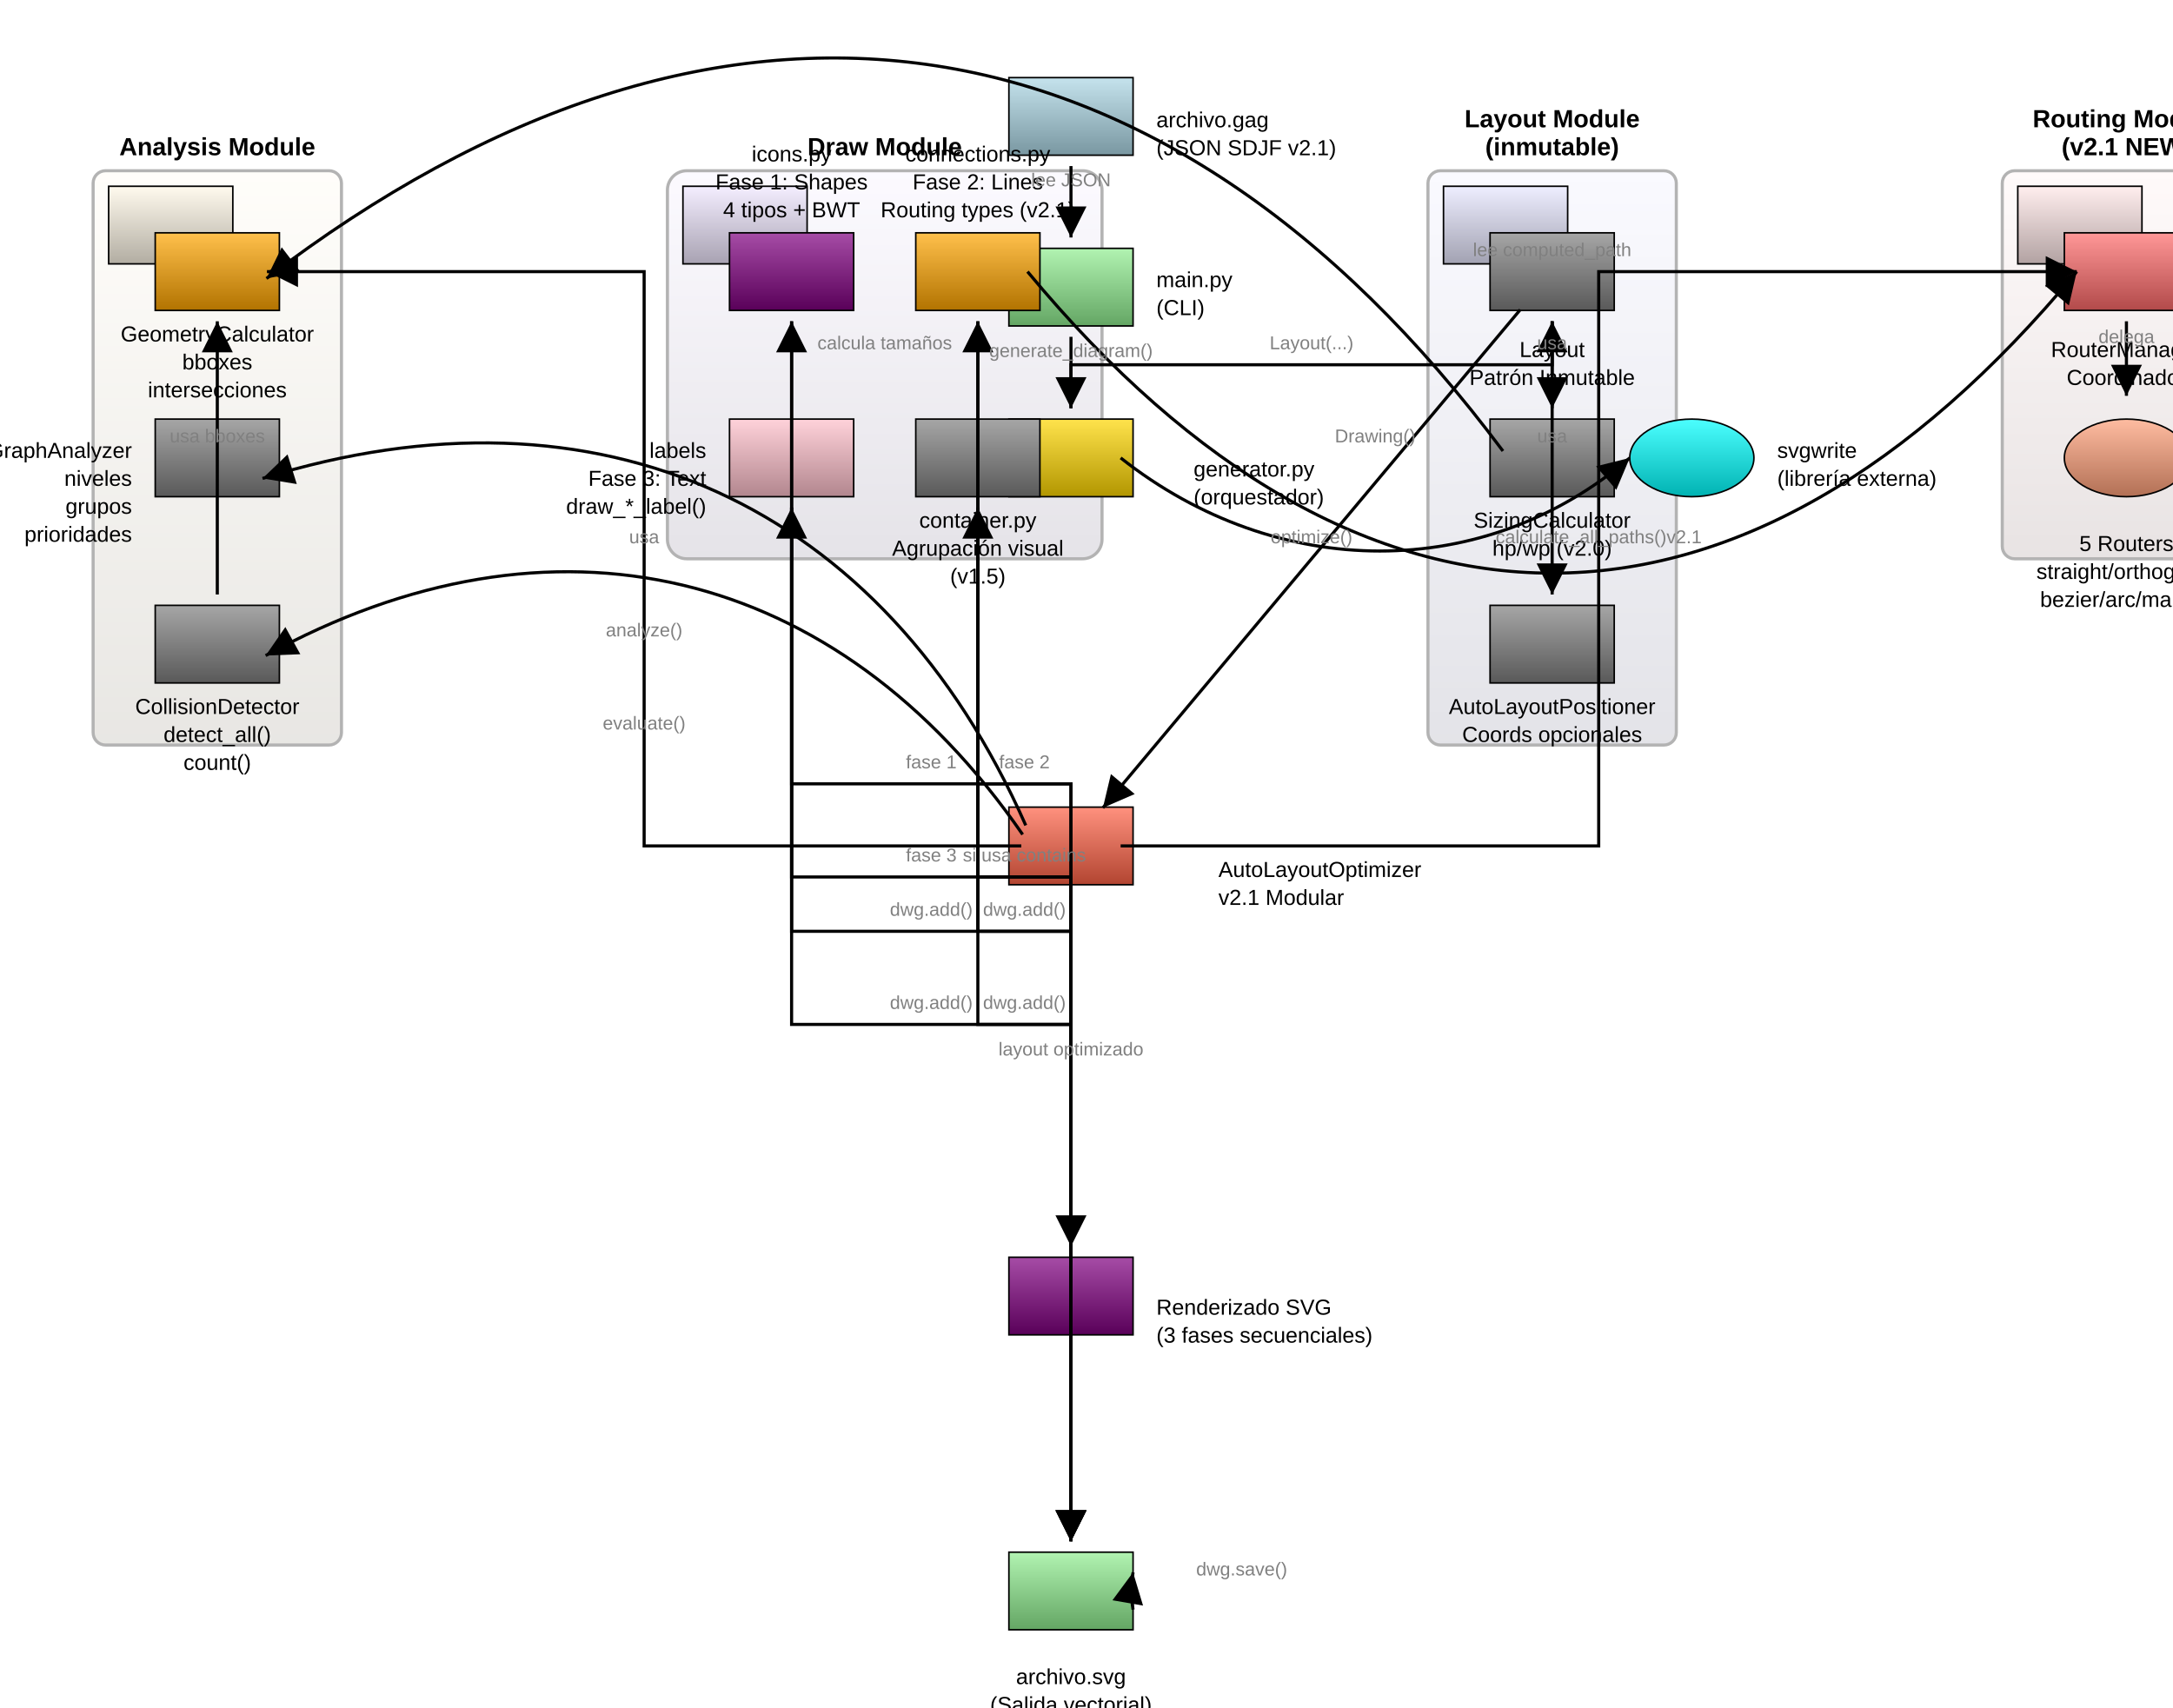
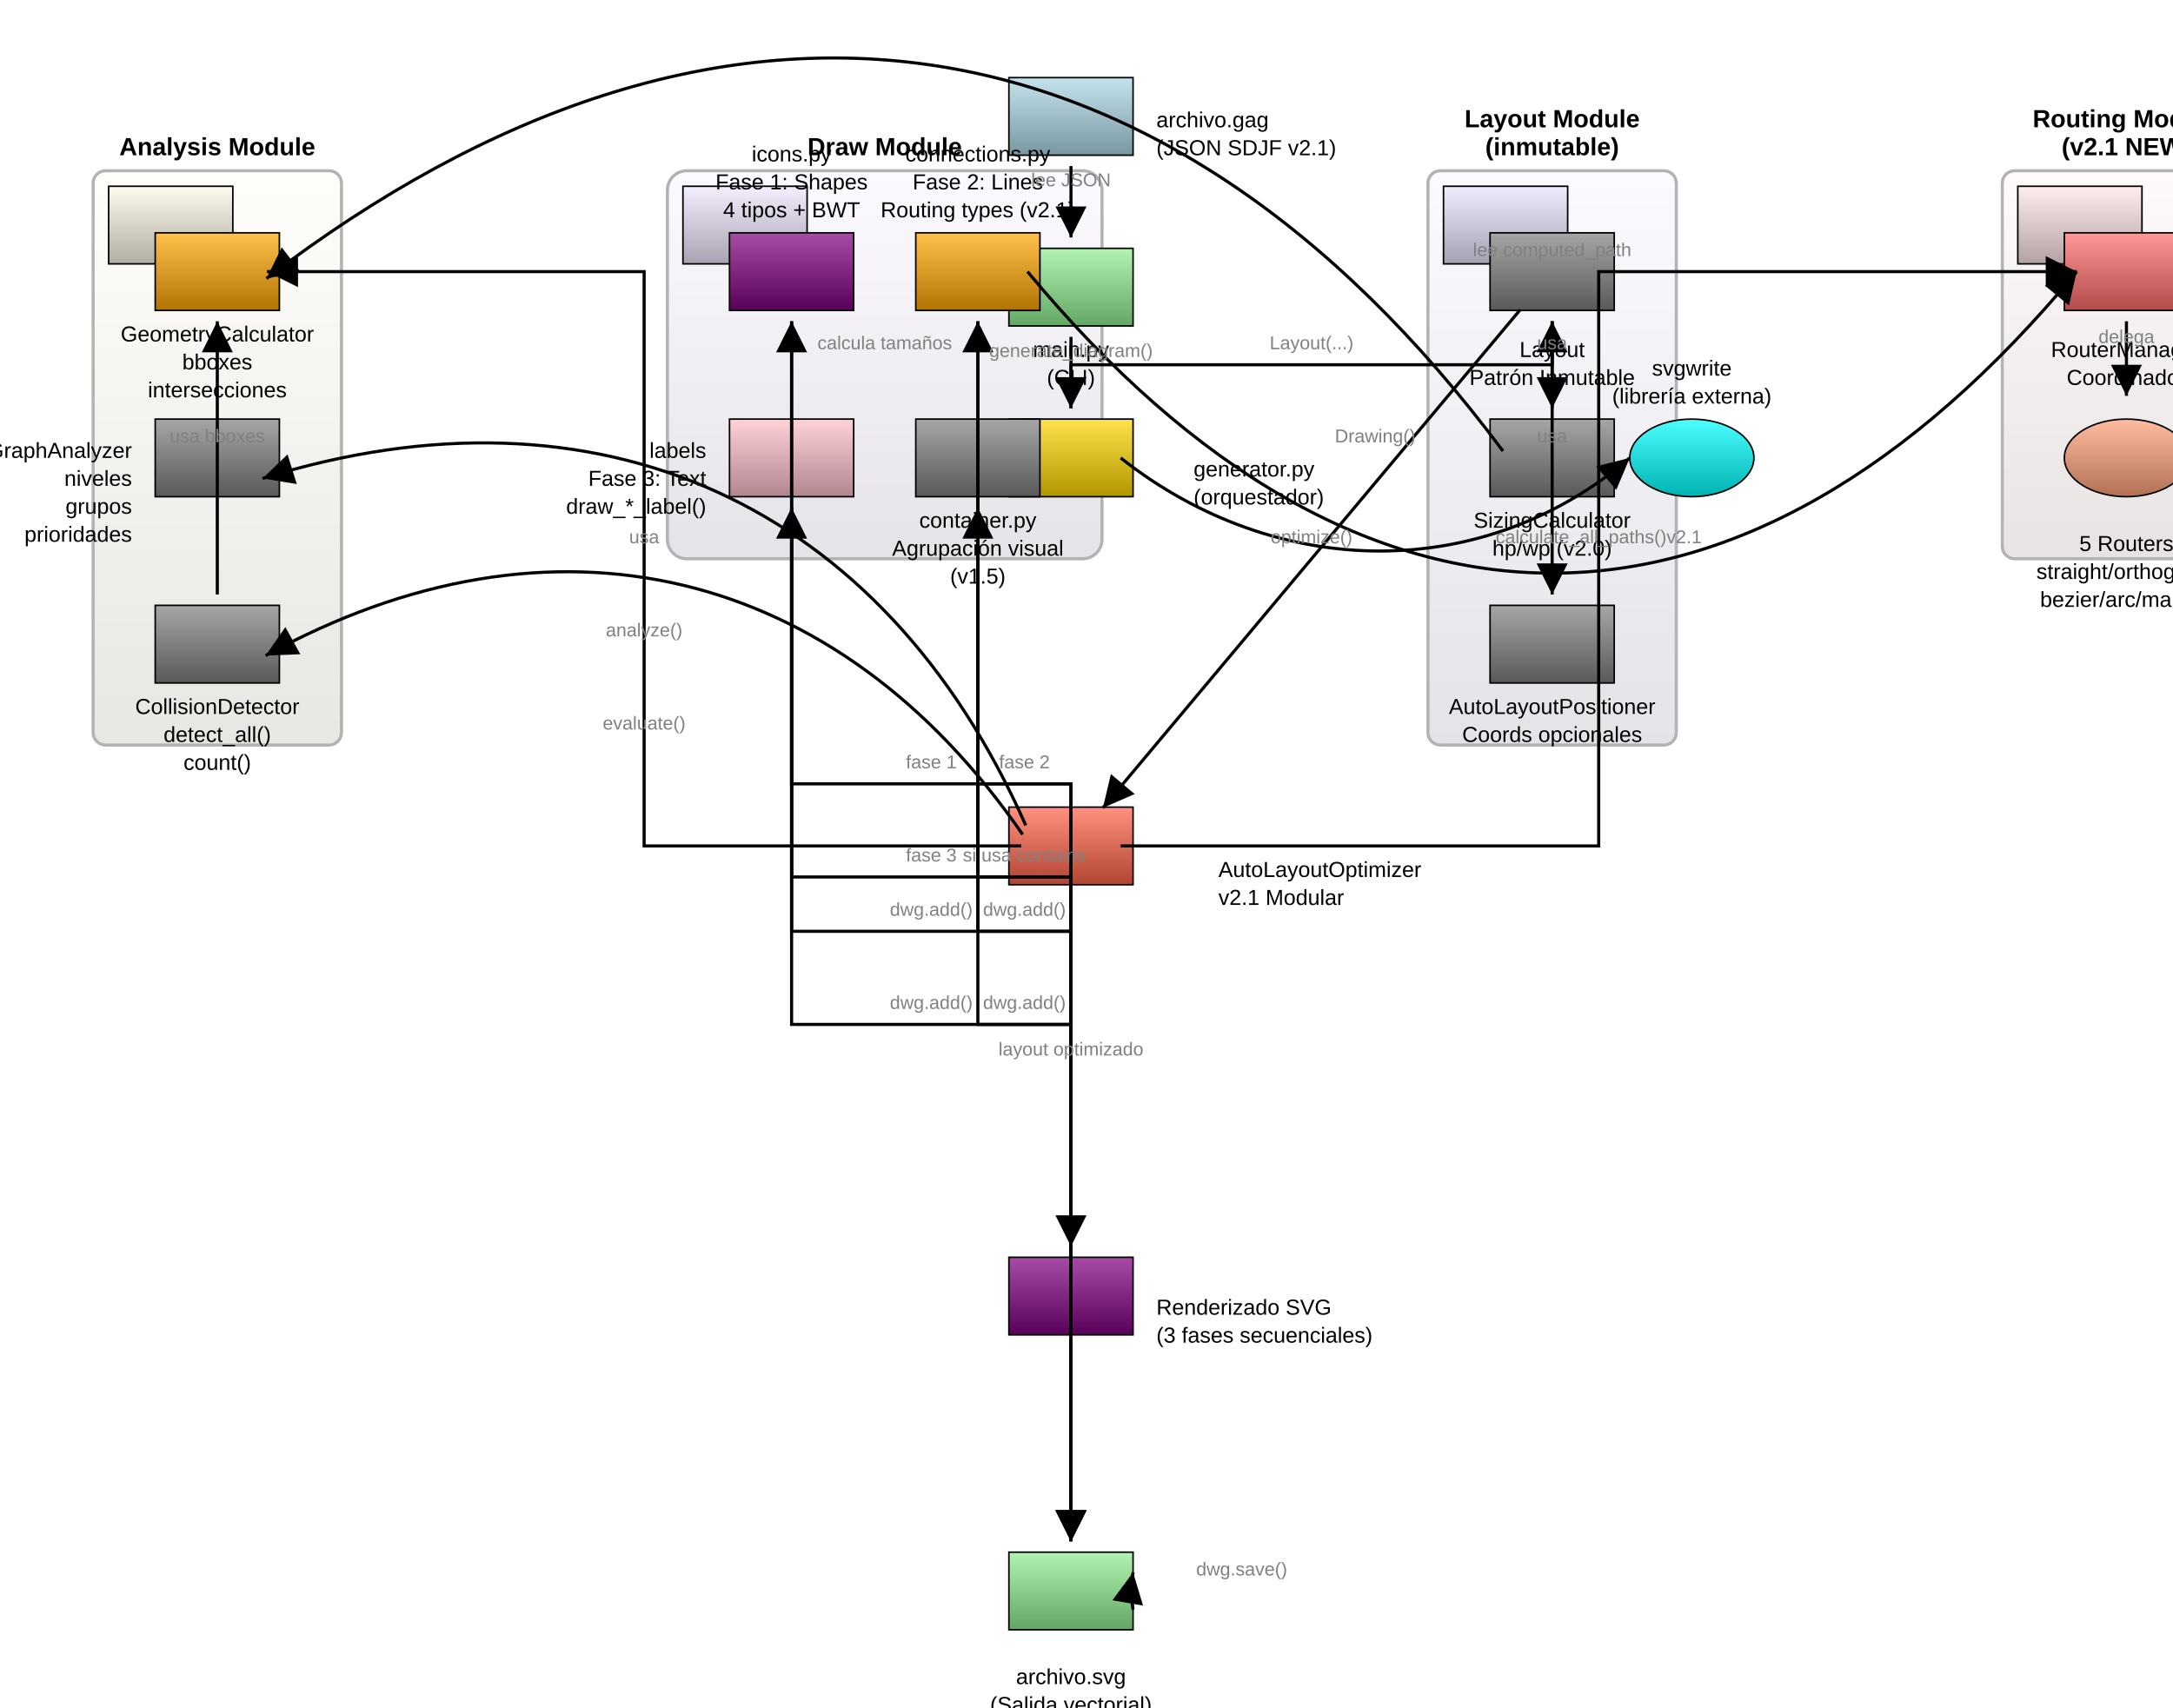
<svg xmlns="http://www.w3.org/2000/svg" baseProfile="full" height="1100" version="1.1" viewBox="0,0,1400,1100" width="1400">
  <defs>
    <marker id="arrow-end" markerHeight="10" markerWidth="10" orient="auto" refX="10" refY="5">
      <path d="M 0 0 L 10 5 L 0 10 z" fill="black" />
    </marker>
    <marker id="arrow-start" markerHeight="10" markerWidth="10" orient="auto" refX="0" refY="5">
      <path d="M 10 0 L 0 5 L 10 10 z" fill="black" />
    </marker>
    <linearGradient id="gradient-layout_container" x1="0%" x2="0%" y1="0%" y2="100%">
      <stop offset="0%" stop-color="#eeeeff" />
      <stop offset="100%" stop-color="#a2a2b2" />
    </linearGradient>
    <linearGradient id="gradient-layout_container_icon" x1="0%" x2="0%" y1="0%" y2="100%">
      <stop offset="0%" stop-color="#eeeeff" />
      <stop offset="100%" stop-color="#a2a2b2" />
    </linearGradient>
    <linearGradient id="gradient-routing_container" x1="0%" x2="0%" y1="0%" y2="100%">
      <stop offset="0%" stop-color="#ffeeee" />
      <stop offset="100%" stop-color="#b2a2a2" />
    </linearGradient>
    <linearGradient id="gradient-routing_container_icon" x1="0%" x2="0%" y1="0%" y2="100%">
      <stop offset="0%" stop-color="#ffeeee" />
      <stop offset="100%" stop-color="#b2a2a2" />
    </linearGradient>
    <linearGradient id="gradient-analysis_container" x1="0%" x2="0%" y1="0%" y2="100%">
      <stop offset="0%" stop-color="#fffaee" />
      <stop offset="100%" stop-color="#b2ada2" />
    </linearGradient>
    <linearGradient id="gradient-analysis_container_icon" x1="0%" x2="0%" y1="0%" y2="100%">
      <stop offset="0%" stop-color="#fffaee" />
      <stop offset="100%" stop-color="#b2ada2" />
    </linearGradient>
    <linearGradient id="gradient-draw_container" x1="0%" x2="0%" y1="0%" y2="100%">
      <stop offset="0%" stop-color="#f4eeff" />
      <stop offset="100%" stop-color="#a8a2b2" />
    </linearGradient>
    <linearGradient id="gradient-draw_container_icon" x1="0%" x2="0%" y1="0%" y2="100%">
      <stop offset="0%" stop-color="#f4eeff" />
      <stop offset="100%" stop-color="#a8a2b2" />
    </linearGradient>
    <linearGradient id="gradient-input" x1="0%" x2="0%" y1="0%" y2="100%">
      <stop offset="0%" stop-color="#c5e3ed" />
      <stop offset="100%" stop-color="#7997a1" />
    </linearGradient>
    <linearGradient id="gradient-main" x1="0%" x2="0%" y1="0%" y2="100%">
      <stop offset="0%" stop-color="#b1f3b1" />
      <stop offset="100%" stop-color="#64a664" />
    </linearGradient>
    <linearGradient id="gradient-generator" x1="0%" x2="0%" y1="0%" y2="100%">
      <stop offset="0%" stop-color="#ffe34c" />
      <stop offset="100%" stop-color="#b29600" />
    </linearGradient>
    <linearGradient id="gradient-svgwrite" x1="0%" x2="0%" y1="0%" y2="100%">
      <stop offset="0%" stop-color="#4cffff" />
      <stop offset="100%" stop-color="#00b2b2" />
    </linearGradient>
    <linearGradient id="gradient-layout" x1="0%" x2="0%" y1="0%" y2="100%">
      <stop offset="0%" stop-color="#a6a6a6" />
      <stop offset="100%" stop-color="#595959" />
    </linearGradient>
    <linearGradient id="gradient-sizing" x1="0%" x2="0%" y1="0%" y2="100%">
      <stop offset="0%" stop-color="#a6a6a6" />
      <stop offset="100%" stop-color="#595959" />
    </linearGradient>
    <linearGradient id="gradient-positioner" x1="0%" x2="0%" y1="0%" y2="100%">
      <stop offset="0%" stop-color="#a6a6a6" />
      <stop offset="100%" stop-color="#595959" />
    </linearGradient>
    <linearGradient id="gradient-optimizer" x1="0%" x2="0%" y1="0%" y2="100%">
      <stop offset="0%" stop-color="#ff917e" />
      <stop offset="100%" stop-color="#b24531" />
    </linearGradient>
    <linearGradient id="gradient-router_mgr" x1="0%" x2="0%" y1="0%" y2="100%">
      <stop offset="0%" stop-color="#ff9797" />
      <stop offset="100%" stop-color="#b24a4a" />
    </linearGradient>
    <linearGradient id="gradient-routers" x1="0%" x2="0%" y1="0%" y2="100%">
      <stop offset="0%" stop-color="#ffbca1" />
      <stop offset="100%" stop-color="#b27055" />
    </linearGradient>
    <linearGradient id="gradient-geometry" x1="0%" x2="0%" y1="0%" y2="100%">
      <stop offset="0%" stop-color="#ffc04c" />
      <stop offset="100%" stop-color="#b27300" />
    </linearGradient>
    <linearGradient id="gradient-graph" x1="0%" x2="0%" y1="0%" y2="100%">
      <stop offset="0%" stop-color="#a6a6a6" />
      <stop offset="100%" stop-color="#595959" />
    </linearGradient>
    <linearGradient id="gradient-collision" x1="0%" x2="0%" y1="0%" y2="100%">
      <stop offset="0%" stop-color="#a6a6a6" />
      <stop offset="100%" stop-color="#595959" />
    </linearGradient>
    <linearGradient id="gradient-render" x1="0%" x2="0%" y1="0%" y2="100%">
      <stop offset="0%" stop-color="#a64ca6" />
      <stop offset="100%" stop-color="#590059" />
    </linearGradient>
    <linearGradient id="gradient-icons" x1="0%" x2="0%" y1="0%" y2="100%">
      <stop offset="0%" stop-color="#a64ca6" />
      <stop offset="100%" stop-color="#590059" />
    </linearGradient>
    <linearGradient id="gradient-connections" x1="0%" x2="0%" y1="0%" y2="100%">
      <stop offset="0%" stop-color="#ffc04c" />
      <stop offset="100%" stop-color="#b27300" />
    </linearGradient>
    <linearGradient id="gradient-labels" x1="0%" x2="0%" y1="0%" y2="100%">
      <stop offset="0%" stop-color="#ffd2da" />
      <stop offset="100%" stop-color="#b2868e" />
    </linearGradient>
    <linearGradient id="gradient-containers" x1="0%" x2="0%" y1="0%" y2="100%">
      <stop offset="0%" stop-color="#a6a6a6" />
      <stop offset="100%" stop-color="#595959" />
    </linearGradient>
    <linearGradient id="gradient-output" x1="0%" x2="0%" y1="0%" y2="100%">
      <stop offset="0%" stop-color="#b1f3b1" />
      <stop offset="100%" stop-color="#64a664" />
    </linearGradient>
  </defs>
  <rect fill="url(#gradient-layout_container)" height="370" opacity="0.3" rx="8.0" ry="8.0" stroke="black" stroke-width="2" width="160" x="920" y="110" />
  <rect fill="url(#gradient-layout_container_icon)" height="50" stroke="black" width="80" x="930" y="120" />
  <text fill="black" font-family="Arial, sans-serif" font-size="16px" font-weight="bold" text-anchor="middle" x="1000.0" y="82">Layout Module</text>
  <text fill="black" font-family="Arial, sans-serif" font-size="16px" font-weight="bold" text-anchor="middle" x="1000.0" y="100">(inmutable)</text>
  <rect fill="url(#gradient-routing_container)" height="250" opacity="0.3" rx="8.0" ry="8.0" stroke="black" stroke-width="2" width="160" x="1290" y="110" />
  <rect fill="url(#gradient-routing_container_icon)" height="50" stroke="black" width="80" x="1300" y="120" />
  <text fill="black" font-family="Arial, sans-serif" font-size="16px" font-weight="bold" text-anchor="middle" x="1370.0" y="82">Routing Module</text>
  <text fill="black" font-family="Arial, sans-serif" font-size="16px" font-weight="bold" text-anchor="middle" x="1370.0" y="100">(v2.1 NEW)</text>
  <rect fill="url(#gradient-analysis_container)" height="370" opacity="0.3" rx="8.0" ry="8.0" stroke="black" stroke-width="2" width="160" x="60" y="110" />
  <rect fill="url(#gradient-analysis_container_icon)" height="50" stroke="black" width="80" x="70" y="120" />
  <text fill="black" font-family="Arial, sans-serif" font-size="16px" font-weight="bold" text-anchor="middle" x="140.0" y="100">Analysis Module</text>
  <rect fill="url(#gradient-draw_container)" height="250" opacity="0.3" rx="12.5" ry="12.5" stroke="black" stroke-width="2" width="280" x="430" y="110" />
  <rect fill="url(#gradient-draw_container_icon)" height="50" stroke="black" width="80" x="440" y="120" />
  <text fill="black" font-family="Arial, sans-serif" font-size="16px" font-weight="bold" text-anchor="middle" x="570.0" y="100">Draw Module</text>
  <rect fill="url(#gradient-input)" height="50" stroke="black" width="80" x="650" y="50" />
  <rect fill="url(#gradient-main)" height="50" stroke="black" width="80" x="650" y="160" />
  <rect fill="url(#gradient-generator)" height="50" stroke="black" width="80" x="650" y="270" />
  <ellipse cx="1090.0" cy="295.0" fill="url(#gradient-svgwrite)" rx="40.0" ry="25.0" stroke="black" />
  <rect fill="url(#gradient-layout)" height="50" stroke="black" width="80" x="960" y="150" />
  <rect fill="url(#gradient-sizing)" height="50" stroke="black" width="80" x="960" y="270" />
  <rect fill="url(#gradient-positioner)" height="50" stroke="black" width="80" x="960" y="390" />
  <rect fill="url(#gradient-optimizer)" height="50" stroke="black" width="80" x="650" y="520" />
  <rect fill="url(#gradient-router_mgr)" height="50" stroke="black" width="80" x="1330" y="150" />
  <ellipse cx="1370.0" cy="295.0" fill="url(#gradient-routers)" rx="40.0" ry="25.0" stroke="black" />
  <rect fill="url(#gradient-geometry)" height="50" stroke="black" width="80" x="100" y="150" />
  <rect fill="url(#gradient-graph)" height="50" stroke="black" width="80" x="100" y="270" />
  <rect fill="url(#gradient-collision)" height="50" stroke="black" width="80" x="100" y="390" />
  <rect fill="url(#gradient-render)" height="50" stroke="black" width="80" x="650" y="810" />
  <rect fill="url(#gradient-icons)" height="50" stroke="black" width="80" x="470" y="150" />
  <rect fill="url(#gradient-connections)" height="50" stroke="black" width="80" x="590" y="150" />
  <rect fill="url(#gradient-labels)" height="50" stroke="black" width="80" x="470" y="270" />
  <rect fill="url(#gradient-containers)" height="50" stroke="black" width="80" x="590" y="270" />
  <rect fill="url(#gradient-output)" height="50" stroke="black" width="80" x="650" y="1000" />
  <line marker-end="url(#arrow-end)" stroke="black" stroke-width="2" x1="690.0" x2="690.0" y1="107.0" y2="153.0" />
  <line marker-end="url(#arrow-end)" stroke="black" stroke-width="2" x1="690.0" x2="690.0" y1="217.0" y2="263.0" />
  <path d="M 722.0,295.0 C 823.333,375.0 956.667,375.0 1050.0,295.0" fill="none" marker-end="url(#arrow-end)" stroke="black" stroke-width="2" />
  <polyline fill="none" marker-end="url(#arrow-end)" points="690.0,263.0 690.0,235.0 1000.0,235.0 1000.0,207.0" stroke="black" stroke-width="2" />
  <polyline fill="none" marker-end="url(#arrow-end)" points="1000.0,207.0 1000.0,263.0" stroke="black" stroke-width="2" />
  <polyline fill="none" marker-end="url(#arrow-end)" points="1000.0,207.0 1000.0,383.0" stroke="black" stroke-width="2" />
  <line marker-end="url(#arrow-end)" stroke="black" stroke-width="2" x1="979.449" x2="710.551" y1="199.529" y2="520.471" />
  <polyline fill="none" marker-end="url(#arrow-end)" points="722.0,545.0 1030.0,545.0 1030.0,175.0 1338.0,175.0" stroke="black" stroke-width="2" />
  <polyline fill="none" marker-end="url(#arrow-end)" points="1370.0,207.0 1370.0,255.0" stroke="black" stroke-width="2" />
  <polyline fill="none" marker-end="url(#arrow-end)" points="658.0,545.0 415.0,545.0 415.0,175.0 172.0,175.0" stroke="black" stroke-width="2" />
  <path d="M 660.868,531.758 C 569.167,324.167 385.833,240.833 169.132,308.242" fill="none" marker-end="url(#arrow-end)" stroke="black" stroke-width="2" />
  <path d="M 658.858,537.639 C 539.167,364.167 355.833,320.833 171.142,422.361" fill="none" marker-end="url(#arrow-end)" stroke="black" stroke-width="2" />
  <polyline fill="none" marker-end="url(#arrow-end)" points="140.0,383.0 140.0,207.0" stroke="black" stroke-width="2" />
  <path d="M 968.307,290.578 C 749.333,-3.0 462.667,-43.0 171.693,179.422" fill="none" marker-end="url(#arrow-end)" stroke="black" stroke-width="2" />
  <line marker-end="url(#arrow-end)" stroke="black" stroke-width="2" x1="690.0" x2="690.0" y1="577.0" y2="803.0" />
  <polyline fill="none" marker-end="url(#arrow-end)" points="690.0,803.0 690.0,505.0 510.0,505.0 510.0,207.0" stroke="black" stroke-width="2" />
  <polyline fill="none" marker-end="url(#arrow-end)" points="690.0,803.0 690.0,505.0 630.0,505.0 630.0,207.0" stroke="black" stroke-width="2" />
  <polyline fill="none" marker-end="url(#arrow-end)" points="690.0,803.0 690.0,565.0 510.0,565.0 510.0,327.0" stroke="black" stroke-width="2" />
  <polyline fill="none" marker-end="url(#arrow-end)" points="690.0,803.0 690.0,565.0 630.0,565.0 630.0,327.0" stroke="black" stroke-width="2" />
  <path d="M 662.0,175.0 C 876.667,434.0 1123.333,434.0 1338.0,175.0" fill="none" marker-end="url(#arrow-end)" stroke="black" stroke-width="2" />
  <polyline fill="none" marker-end="url(#arrow-end)" points="510.0,207.0 510.0,600.0 690.0,600.0 690.0,993.0" stroke="black" stroke-width="2" />
  <polyline fill="none" marker-end="url(#arrow-end)" points="630.0,207.0 630.0,600.0 690.0,600.0 690.0,993.0" stroke="black" stroke-width="2" />
  <polyline fill="none" marker-end="url(#arrow-end)" points="510.0,327.0 510.0,660.0 690.0,660.0 690.0,993.0" stroke="black" stroke-width="2" />
  <polyline fill="none" marker-end="url(#arrow-end)" points="630.0,327.0 630.0,660.0 690.0,660.0 690.0,993.0" stroke="black" stroke-width="2" />
  <path d="M 730.0,1037.0 A 70,70 0 0,1 730.0,1013.0" fill="none" marker-end="url(#arrow-end)" stroke="black" stroke-width="2" />
  <text fill="black" font-family="Arial, sans-serif" font-size="14px" text-anchor="start" x="745.0" y="82.0">archivo.gag</text>
  <text fill="black" font-family="Arial, sans-serif" font-size="14px" text-anchor="start" x="745.0" y="100.0">(JSON SDJF v2.1)</text>
-   <text fill="black" font-family="Arial, sans-serif" font-size="14px" text-anchor="start" x="745.0" y="185.0">main.py</text>
-   <text fill="black" font-family="Arial, sans-serif" font-size="14px" text-anchor="start" x="745.0" y="203.0">(CLI)</text>
+   <text fill="black" font-family="Arial, sans-serif" font-size="14px" text-anchor="middle" x="690.0" y="230.0">main.py</text>
+   <text fill="black" font-family="Arial, sans-serif" font-size="14px" text-anchor="middle" x="690.0" y="248.0">(CLI)</text>
  <text fill="black" font-family="Arial, sans-serif" font-size="14px" text-anchor="start" x="769.0" y="307.0">generator.py</text>
  <text fill="black" font-family="Arial, sans-serif" font-size="14px" text-anchor="start" x="769.0" y="325.0">(orquestador)</text>
-   <text fill="black" font-family="Arial, sans-serif" font-size="14px" text-anchor="start" x="1145.0" y="295.0">svgwrite</text>
-   <text fill="black" font-family="Arial, sans-serif" font-size="14px" text-anchor="start" x="1145.0" y="313.0">(librería externa)</text>
+   <text fill="black" font-family="Arial, sans-serif" font-size="14px" text-anchor="middle" x="1090.0" y="242">svgwrite</text>
+   <text fill="black" font-family="Arial, sans-serif" font-size="14px" text-anchor="middle" x="1090.0" y="260">(librería externa)</text>
  <text fill="black" font-family="Arial, sans-serif" font-size="14px" text-anchor="middle" x="1000.0" y="230.0">Layout</text>
  <text fill="black" font-family="Arial, sans-serif" font-size="14px" text-anchor="middle" x="1000.0" y="248.0">Patrón Inmutable</text>
  <text fill="black" font-family="Arial, sans-serif" font-size="14px" text-anchor="middle" x="1000.0" y="340.0">SizingCalculator</text>
  <text fill="black" font-family="Arial, sans-serif" font-size="14px" text-anchor="middle" x="1000.0" y="358.0">hp/wp (v2.0)</text>
  <text fill="black" font-family="Arial, sans-serif" font-size="14px" text-anchor="middle" x="1000.0" y="460.0">AutoLayoutPositioner</text>
  <text fill="black" font-family="Arial, sans-serif" font-size="14px" text-anchor="middle" x="1000.0" y="478.0">Coords opcionales</text>
  <text fill="black" font-family="Arial, sans-serif" font-size="14px" text-anchor="start" x="785.0" y="565.0">AutoLayoutOptimizer</text>
  <text fill="black" font-family="Arial, sans-serif" font-size="14px" text-anchor="start" x="785.0" y="583.0">v2.1 Modular</text>
  <text fill="black" font-family="Arial, sans-serif" font-size="14px" text-anchor="middle" x="1370.0" y="230.0">RouterManager</text>
  <text fill="black" font-family="Arial, sans-serif" font-size="14px" text-anchor="middle" x="1370.0" y="248.0">Coordinador</text>
  <text fill="black" font-family="Arial, sans-serif" font-size="14px" text-anchor="middle" x="1370.0" y="355.0">5 Routers</text>
  <text fill="black" font-family="Arial, sans-serif" font-size="14px" text-anchor="middle" x="1370.0" y="373.0">straight/orthogonal</text>
  <text fill="black" font-family="Arial, sans-serif" font-size="14px" text-anchor="middle" x="1370.0" y="391.0">bezier/arc/manual</text>
  <text fill="black" font-family="Arial, sans-serif" font-size="14px" text-anchor="middle" x="140.0" y="220.0">GeometryCalculator</text>
  <text fill="black" font-family="Arial, sans-serif" font-size="14px" text-anchor="middle" x="140.0" y="238.0">bboxes</text>
  <text fill="black" font-family="Arial, sans-serif" font-size="14px" text-anchor="middle" x="140.0" y="256.0">intersecciones</text>
  <text fill="black" font-family="Arial, sans-serif" font-size="14px" text-anchor="end" x="85" y="295.0">GraphAnalyzer</text>
  <text fill="black" font-family="Arial, sans-serif" font-size="14px" text-anchor="end" x="85" y="313.0">niveles</text>
  <text fill="black" font-family="Arial, sans-serif" font-size="14px" text-anchor="end" x="85" y="331.0">grupos</text>
  <text fill="black" font-family="Arial, sans-serif" font-size="14px" text-anchor="end" x="85" y="349.0">prioridades</text>
  <text fill="black" font-family="Arial, sans-serif" font-size="14px" text-anchor="middle" x="140.0" y="460.0">CollisionDetector</text>
  <text fill="black" font-family="Arial, sans-serif" font-size="14px" text-anchor="middle" x="140.0" y="478.0">detect_all()</text>
  <text fill="black" font-family="Arial, sans-serif" font-size="14px" text-anchor="middle" x="140.0" y="496.0">count()</text>
  <text fill="black" font-family="Arial, sans-serif" font-size="14px" text-anchor="start" x="745.0" y="847.0">Renderizado SVG</text>
  <text fill="black" font-family="Arial, sans-serif" font-size="14px" text-anchor="start" x="745.0" y="865.0">(3 fases secuenciales)</text>
  <text fill="black" font-family="Arial, sans-serif" font-size="14px" text-anchor="middle" x="510.0" y="104">icons.py</text>
  <text fill="black" font-family="Arial, sans-serif" font-size="14px" text-anchor="middle" x="510.0" y="122">Fase 1: Shapes</text>
  <text fill="black" font-family="Arial, sans-serif" font-size="14px" text-anchor="middle" x="510.0" y="140">4 tipos + BWT</text>
  <text fill="black" font-family="Arial, sans-serif" font-size="14px" text-anchor="middle" x="630.0" y="104">connections.py</text>
  <text fill="black" font-family="Arial, sans-serif" font-size="14px" text-anchor="middle" x="630.0" y="122">Fase 2: Lines</text>
  <text fill="black" font-family="Arial, sans-serif" font-size="14px" text-anchor="middle" x="630.0" y="140">Routing types (v2.1)</text>
  <text fill="black" font-family="Arial, sans-serif" font-size="14px" text-anchor="end" x="455" y="295.0">labels</text>
  <text fill="black" font-family="Arial, sans-serif" font-size="14px" text-anchor="end" x="455" y="313.0">Fase 3: Text</text>
  <text fill="black" font-family="Arial, sans-serif" font-size="14px" text-anchor="end" x="455" y="331.0">draw_*_label()</text>
  <text fill="black" font-family="Arial, sans-serif" font-size="14px" text-anchor="middle" x="630.0" y="340.0">container.py</text>
  <text fill="black" font-family="Arial, sans-serif" font-size="14px" text-anchor="middle" x="630.0" y="358.0">Agrupación visual</text>
  <text fill="black" font-family="Arial, sans-serif" font-size="14px" text-anchor="middle" x="630.0" y="376.0">(v1.5)</text>
  <text fill="black" font-family="Arial, sans-serif" font-size="14px" text-anchor="middle" x="690.0" y="1085.0">archivo.svg</text>
  <text fill="black" font-family="Arial, sans-serif" font-size="14px" text-anchor="middle" x="690.0" y="1103.0">(Salida vectorial)</text>
  <text fill="gray" font-family="Arial, sans-serif" font-size="12px" text-anchor="middle" x="690.0" y="120.0">lee JSON</text>
  <text fill="gray" font-family="Arial, sans-serif" font-size="12px" text-anchor="middle" x="690.0" y="230.0">generate_diagram()</text>
  <text fill="gray" font-family="Arial, sans-serif" font-size="12px" text-anchor="middle" x="886.0" y="285.0">Drawing()</text>
  <text fill="gray" font-family="Arial, sans-serif" font-size="12px" text-anchor="middle" x="845.0" y="225.0">Layout(...)</text>
  <text fill="gray" font-family="Arial, sans-serif" font-size="12px" text-anchor="middle" x="1000.0" y="225.0">usa</text>
  <text fill="gray" font-family="Arial, sans-serif" font-size="12px" text-anchor="middle" x="1000.0" y="285.0">usa</text>
  <text fill="gray" font-family="Arial, sans-serif" font-size="12px" text-anchor="middle" x="845.0" y="350.0">optimize()</text>
  <text fill="gray" font-family="Arial, sans-serif" font-size="12px" text-anchor="middle" x="1030.0" y="350.0">calculate_all_paths()
v2.1</text>
  <text fill="gray" font-family="Arial, sans-serif" font-size="12px" text-anchor="middle" x="1370.0" y="221.0">delega</text>
  <text fill="gray" font-family="Arial, sans-serif" font-size="12px" text-anchor="middle" x="415.0" y="350.0">usa</text>
  <text fill="gray" font-family="Arial, sans-serif" font-size="12px" text-anchor="middle" x="415.0" y="410.0">analyze()</text>
  <text fill="gray" font-family="Arial, sans-serif" font-size="12px" text-anchor="middle" x="415.0" y="470.0">evaluate()</text>
  <text fill="gray" font-family="Arial, sans-serif" font-size="12px" text-anchor="middle" x="140.0" y="285.0">usa bboxes</text>
  <text fill="gray" font-family="Arial, sans-serif" font-size="12px" text-anchor="middle" x="570.0" y="225.0">calcula tamaños</text>
  <text fill="gray" font-family="Arial, sans-serif" font-size="12px" text-anchor="middle" x="690.0" y="680.0">layout optimizado</text>
  <text fill="gray" font-family="Arial, sans-serif" font-size="12px" text-anchor="middle" x="600.0" y="495.0">fase 1</text>
  <text fill="gray" font-family="Arial, sans-serif" font-size="12px" text-anchor="middle" x="660.0" y="495.0">fase 2</text>
  <text fill="gray" font-family="Arial, sans-serif" font-size="12px" text-anchor="middle" x="600.0" y="555.0">fase 3</text>
  <text fill="gray" font-family="Arial, sans-serif" font-size="12px" text-anchor="middle" x="660.0" y="555.0">si usa contains</text>
  <text fill="gray" font-family="Arial, sans-serif" font-size="12px" text-anchor="middle" x="1000.0" y="165.0">lee computed_path</text>
  <text fill="gray" font-family="Arial, sans-serif" font-size="12px" text-anchor="middle" x="600.0" y="590.0">dwg.add()</text>
  <text fill="gray" font-family="Arial, sans-serif" font-size="12px" text-anchor="middle" x="660.0" y="590.0">dwg.add()</text>
  <text fill="gray" font-family="Arial, sans-serif" font-size="12px" text-anchor="middle" x="600.0" y="650.0">dwg.add()</text>
  <text fill="gray" font-family="Arial, sans-serif" font-size="12px" text-anchor="middle" x="660.0" y="650.0">dwg.add()</text>
  <text fill="gray" font-family="Arial, sans-serif" font-size="12px" text-anchor="middle" x="800.0" y="1015.0">dwg.save()</text>
</svg>
